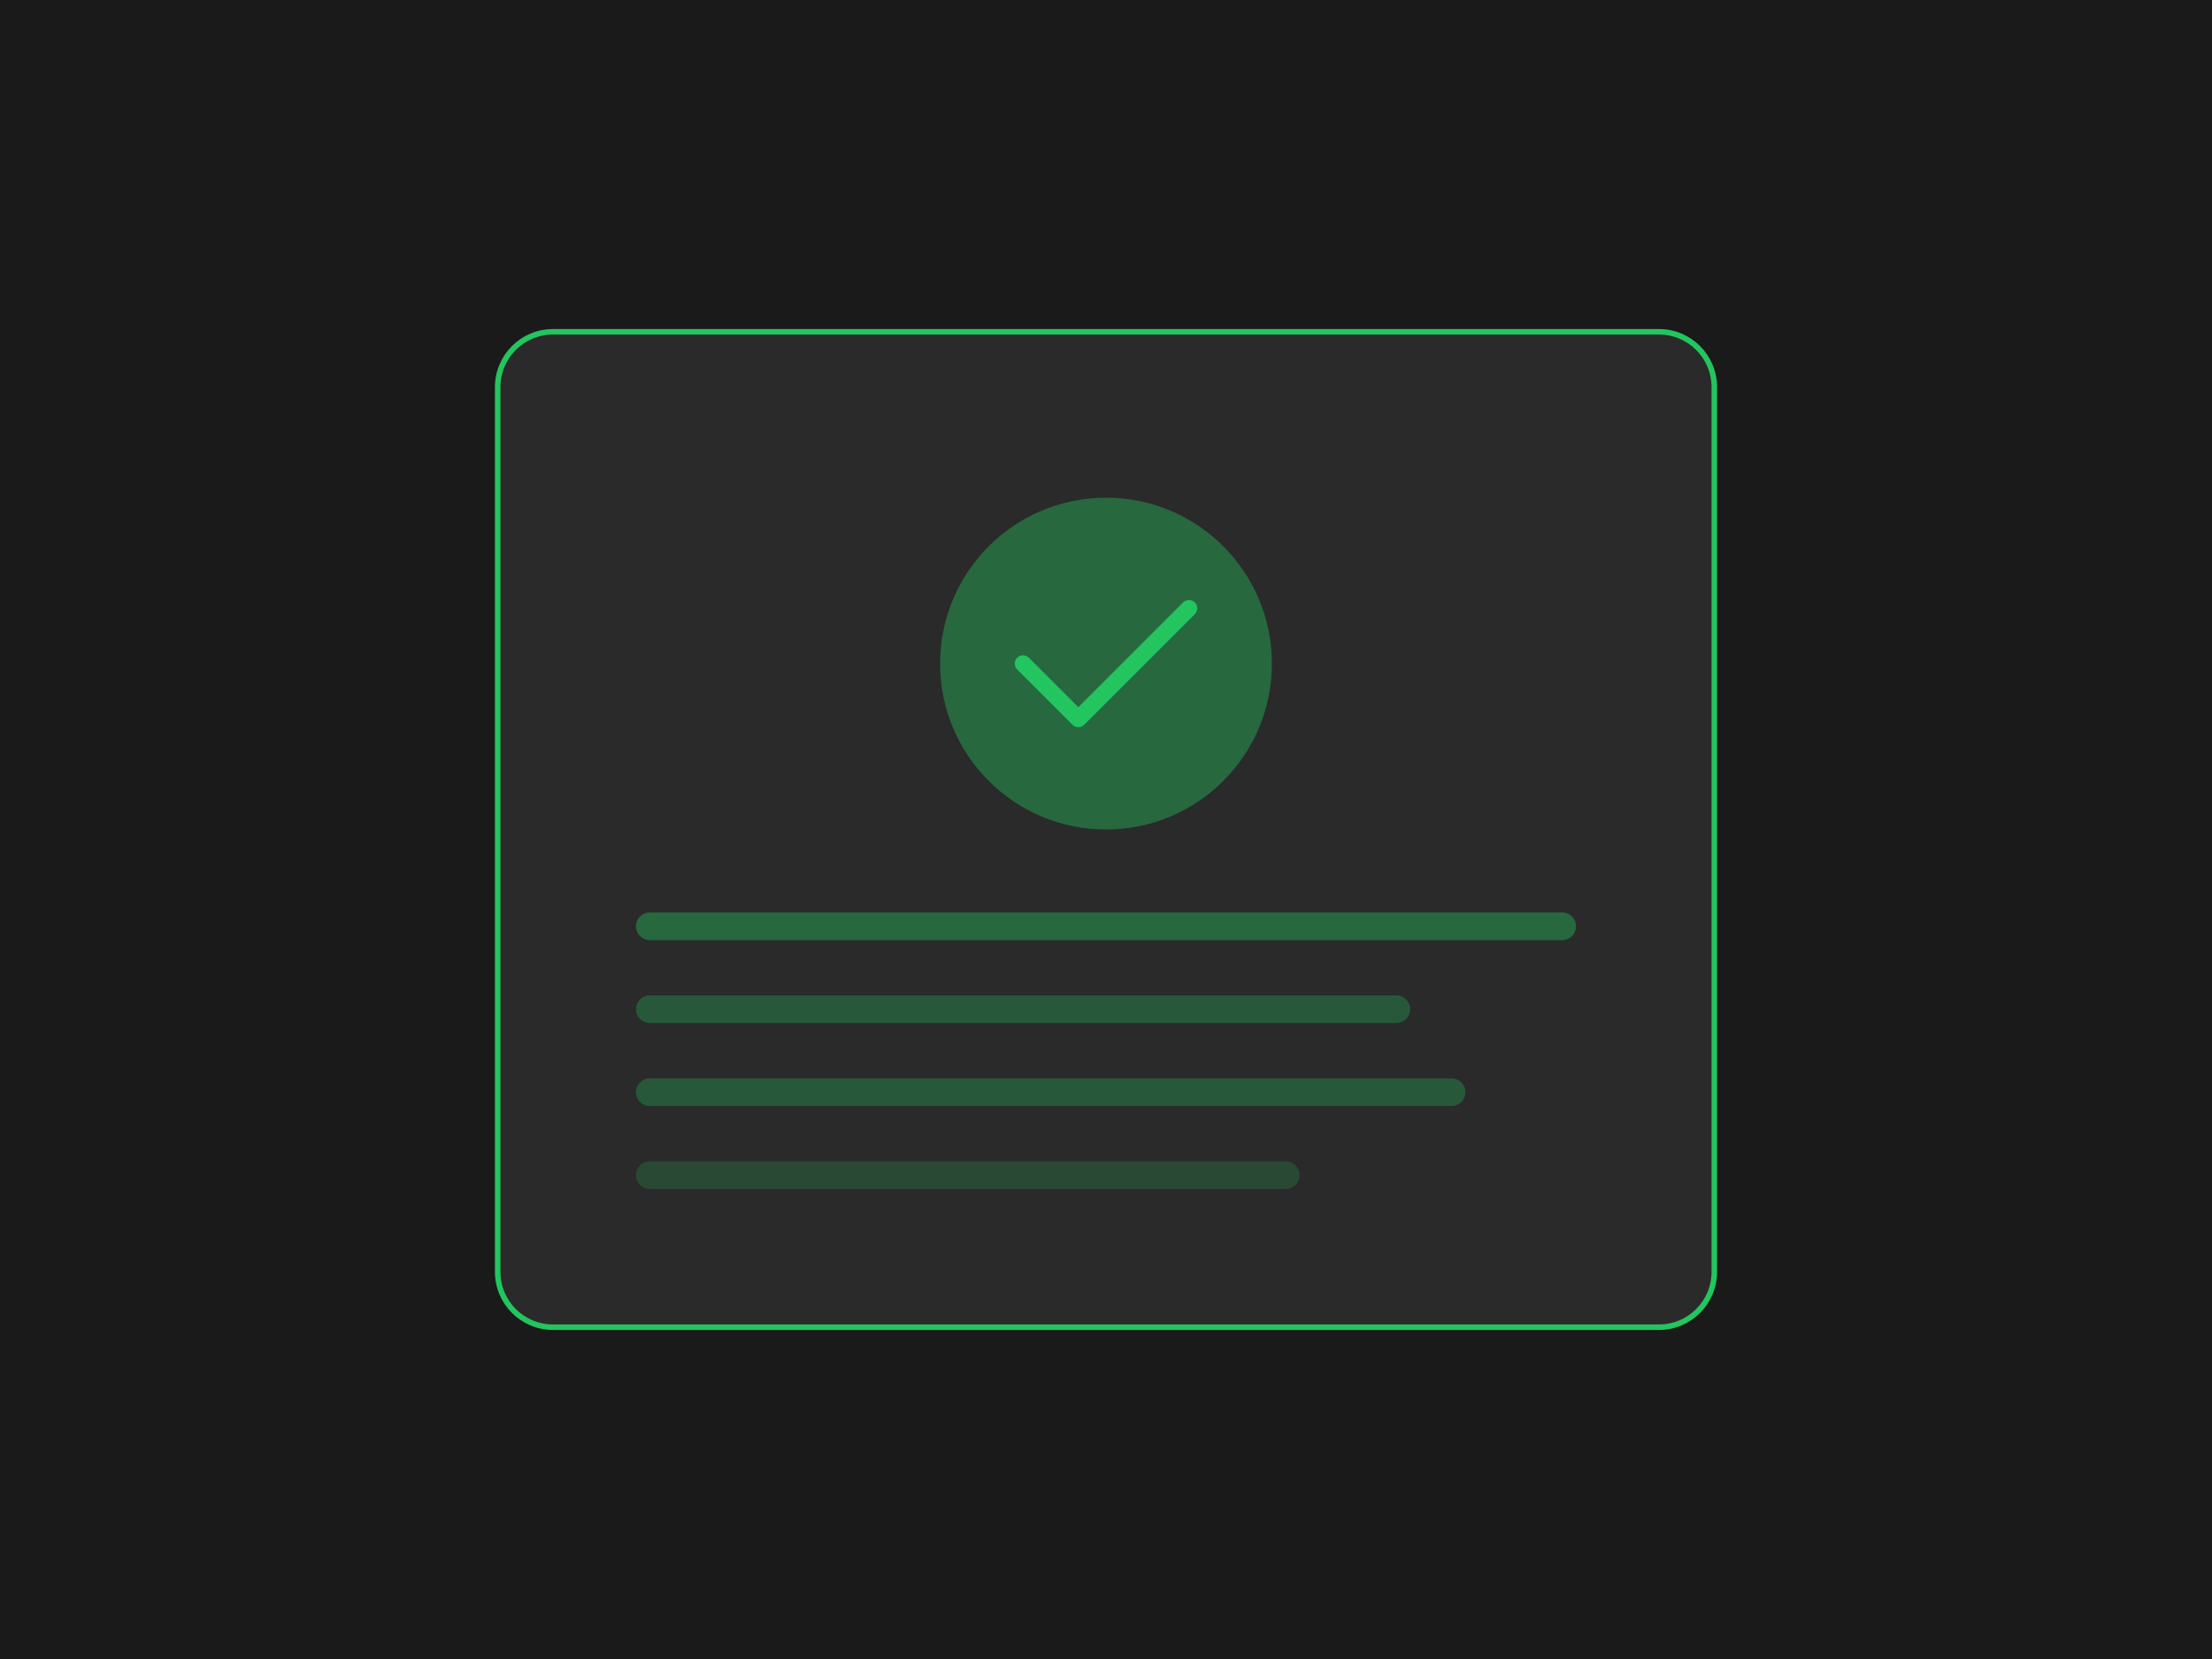
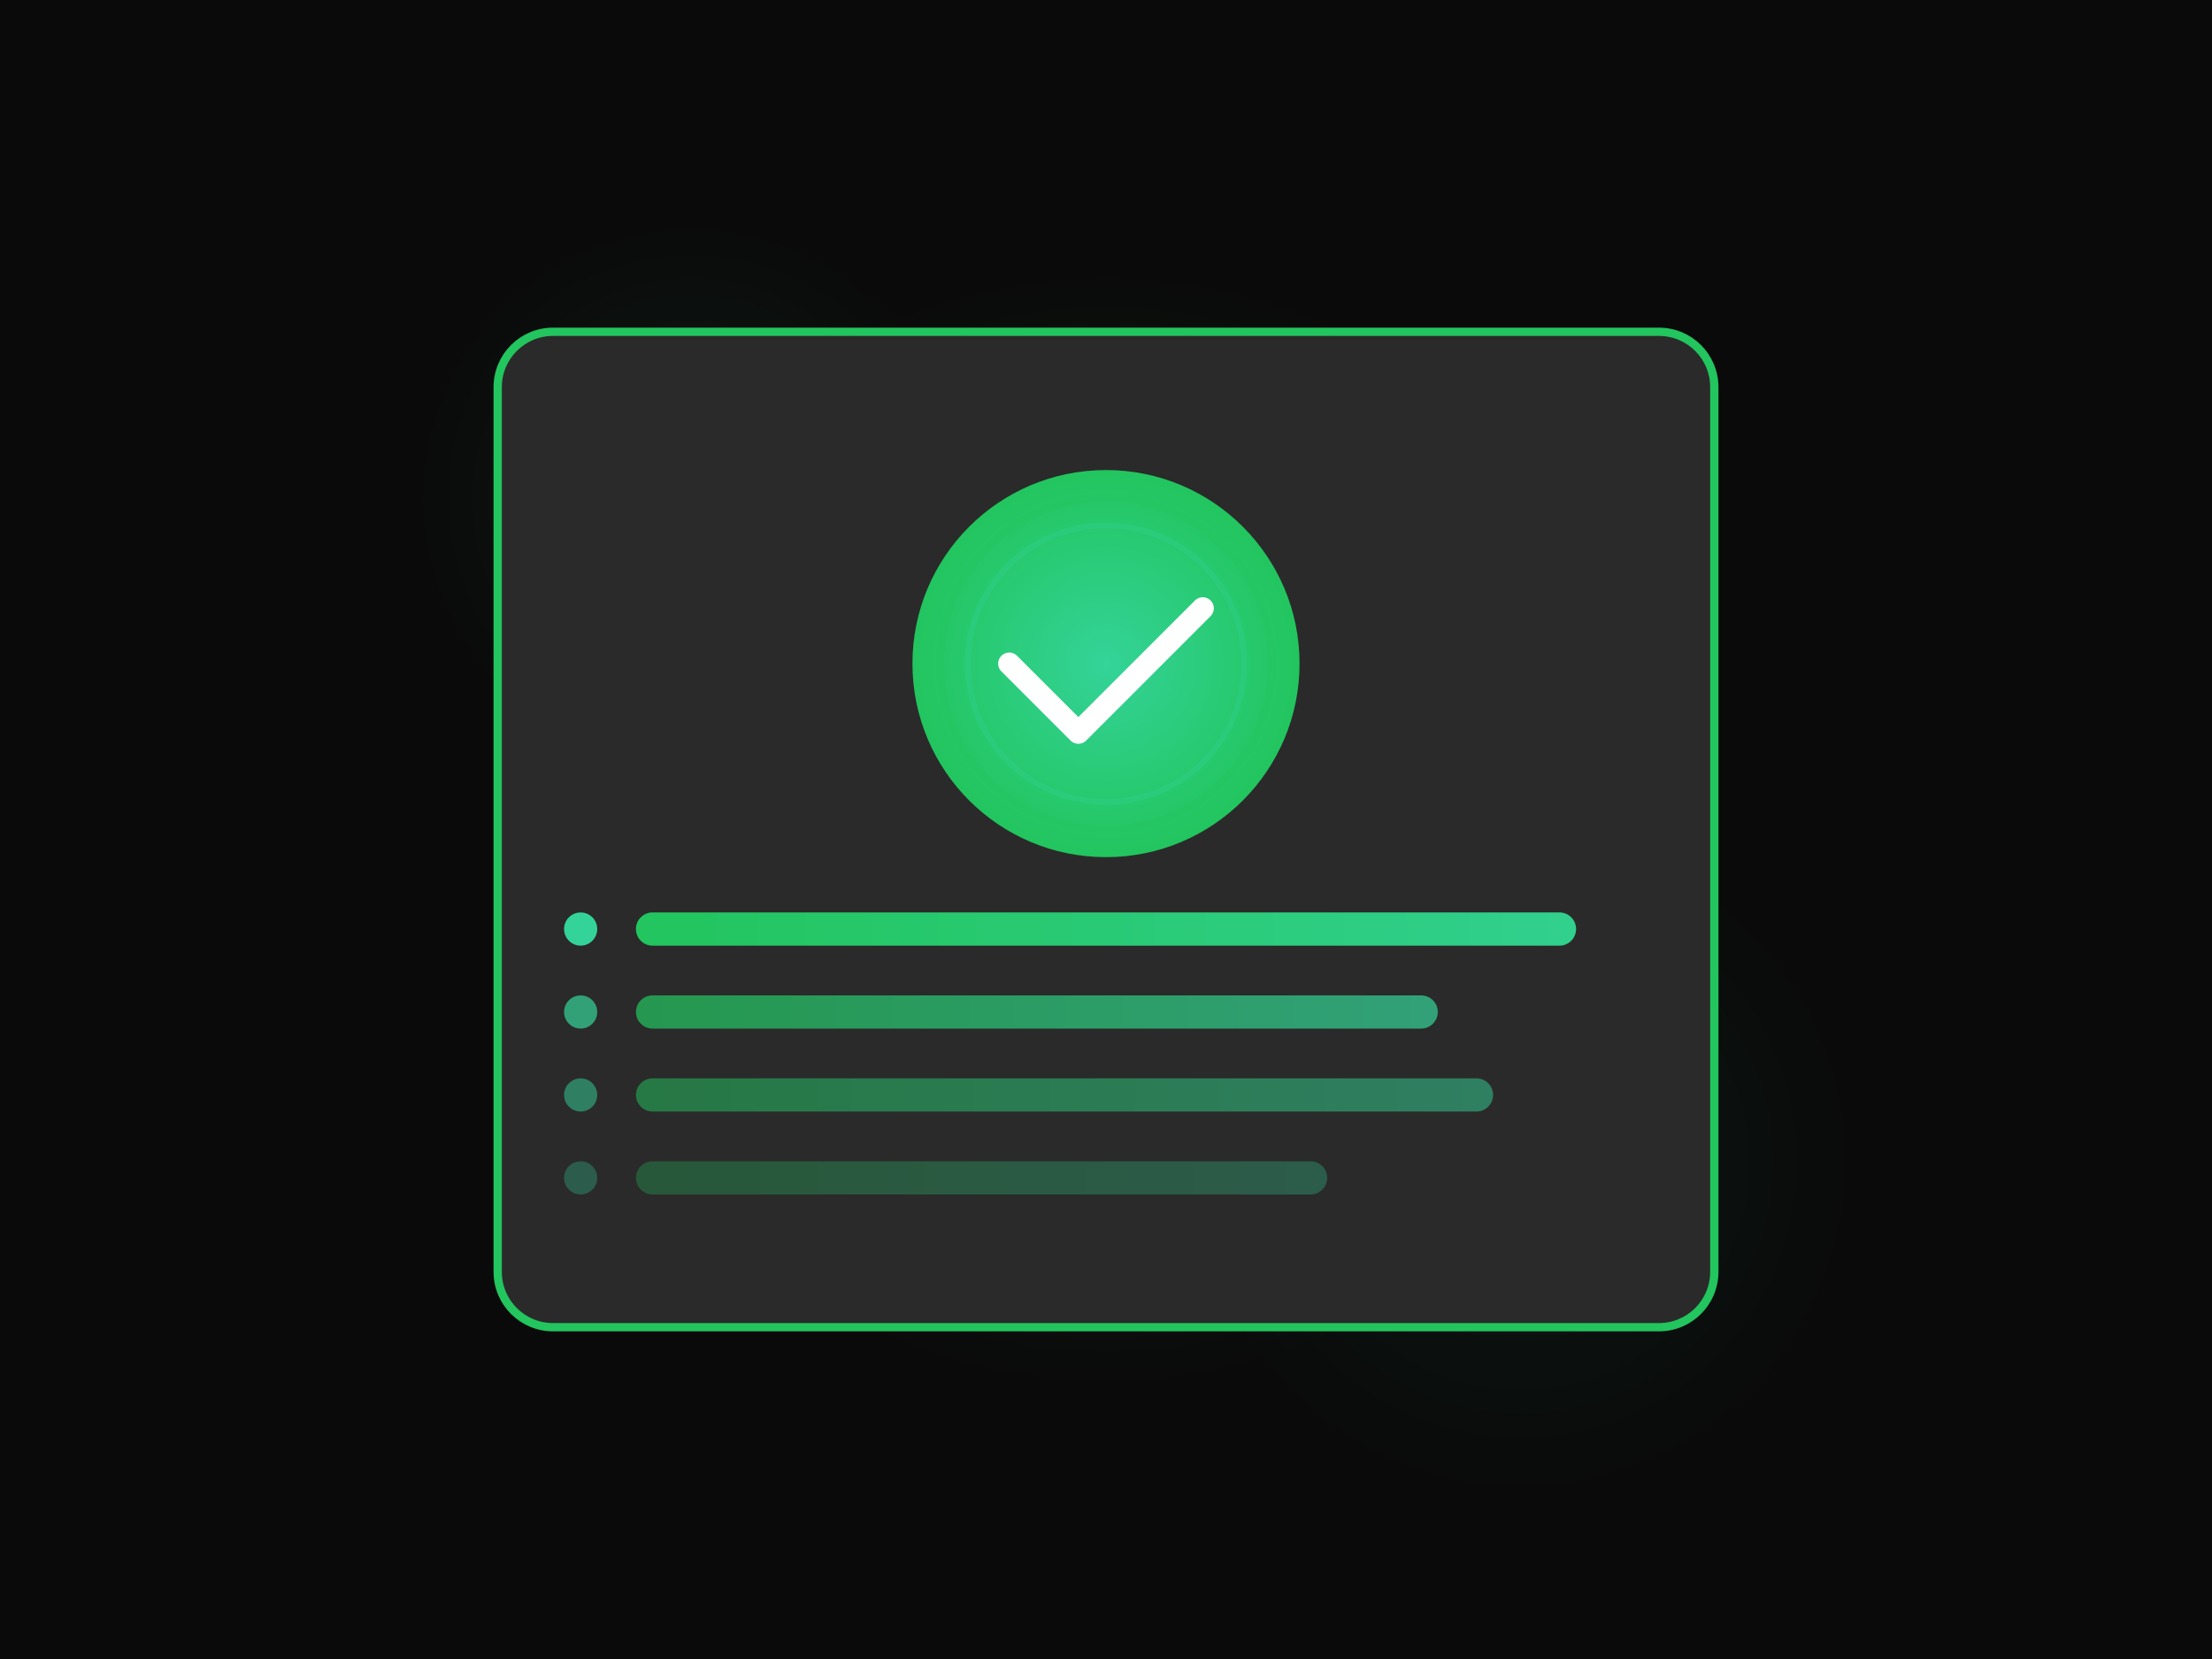
<svg xmlns="http://www.w3.org/2000/svg" width="800" height="600" viewBox="0 0 800 600" fill="none">
-   <rect width="800" height="600" fill="#1a1a1a" />
-   <circle cx="400" cy="300" r="150" fill="url(#gradient3)" opacity="0.3" />
-   <rect x="180" y="120" width="440" height="360" rx="20" fill="#2a2a2a" stroke="#22c55e" stroke-width="2" />
-   <circle cx="400" cy="240" r="60" fill="#22c55e" opacity="0.4" />
-   <path d="M370 240 L390 260 L430 220" stroke="#22c55e" stroke-width="6" stroke-linecap="round" stroke-linejoin="round" />
-   <rect x="230" y="330" width="340" height="10" rx="5" fill="#22c55e" opacity="0.4" />
-   <rect x="230" y="360" width="280" height="10" rx="5" fill="#22c55e" opacity="0.3" />
-   <rect x="230" y="390" width="300" height="10" rx="5" fill="#22c55e" opacity="0.3" />
-   <rect x="230" y="420" width="240" height="10" rx="5" fill="#22c55e" opacity="0.2" />
+   <rect width="800" height="600" fill="url(#bgGradient3)" />
+   <circle cx="400" cy="300" r="200" fill="url(#glow1_3)" opacity="0.35" />
+   <circle cx="250" cy="180" r="100" fill="url(#glow2_3)" opacity="0.2" />
+   <circle cx="550" cy="420" r="120" fill="url(#glow3_3)" opacity="0.25" />
+   <rect x="180" y="120" width="440" height="360" rx="20" fill="url(#cardGradient3)" opacity="0.1" />
+   <rect x="180" y="120" width="440" height="360" rx="20" fill="#2a2a2a" stroke="url(#borderGradient3)" stroke-width="3" />
+   <circle cx="400" cy="240" r="70" fill="url(#checkGradient3)" />
+   <circle cx="400" cy="240" r="60" fill="none" stroke="#22c55e" stroke-width="3" opacity="0.4" />
+   <circle cx="400" cy="240" r="50" fill="none" stroke="#34d399" stroke-width="2" opacity="0.3" />
+   <path d="M365 240 L390 265 L435 220" stroke="#fff" stroke-width="8" stroke-linecap="round" stroke-linejoin="round" />
+   <rect x="230" y="330" width="340" height="12" rx="6" fill="url(#barGradient3)" />
+   <rect x="230" y="330" width="340" height="12" rx="6" fill="#22c55e" opacity="0.2" />
+   <rect x="230" y="360" width="290" height="12" rx="6" fill="url(#barGradient3)" opacity="0.7" />
+   <rect x="230" y="390" width="310" height="12" rx="6" fill="url(#barGradient3)" opacity="0.5" />
+   <rect x="230" y="420" width="250" height="12" rx="6" fill="url(#barGradient3)" opacity="0.3" />
+   <circle cx="210" cy="336" r="6" fill="#34d399" />
+   <circle cx="210" cy="366" r="6" fill="#34d399" opacity="0.7" />
+   <circle cx="210" cy="396" r="6" fill="#34d399" opacity="0.5" />
+   <circle cx="210" cy="426" r="6" fill="#34d399" opacity="0.3" />
  <defs>
-     <radialGradient id="gradient3">
+     <linearGradient id="bgGradient3" x1="0" y1="0" x2="800" y2="600">
+       <stop offset="0%" stop-color="#0a0a0a" />
+       <stop offset="100%" stop-color="#1a1a1a" />
+     </linearGradient>
+     <radialGradient id="glow1_3">
+       <stop offset="0%" stop-color="#22c55e" stop-opacity="0.6" />
+       <stop offset="100%" stop-color="#22c55e" stop-opacity="0" />
+     </radialGradient>
+     <radialGradient id="glow2_3">
+       <stop offset="0%" stop-color="#34d399" stop-opacity="0.4" />
+       <stop offset="100%" stop-color="#34d399" stop-opacity="0" />
+     </radialGradient>
+     <radialGradient id="glow3_3">
+       <stop offset="0%" stop-color="#10b981" stop-opacity="0.3" />
+       <stop offset="100%" stop-color="#10b981" stop-opacity="0" />
+     </radialGradient>
+     <linearGradient id="cardGradient3" x1="180" y1="120" x2="620" y2="480">
      <stop offset="0%" stop-color="#22c55e" />
-       <stop offset="100%" stop-color="#1a1a1a" />
+       <stop offset="100%" stop-color="#10b981" />
+     </linearGradient>
+     <linearGradient id="borderGradient3" x1="180" y1="120" x2="620" y2="480">
+       <stop offset="0%" stop-color="#22c55e" />
+       <stop offset="50%" stop-color="#34d399" />
+       <stop offset="100%" stop-color="#10b981" />
+     </linearGradient>
+     <radialGradient id="checkGradient3">
+       <stop offset="0%" stop-color="#34d399" />
+       <stop offset="100%" stop-color="#22c55e" />
    </radialGradient>
+     <linearGradient id="barGradient3" x1="0" y1="0" x2="100%" y2="0">
+       <stop offset="0%" stop-color="#22c55e" />
+       <stop offset="100%" stop-color="#34d399" />
+     </linearGradient>
  </defs>
</svg>
